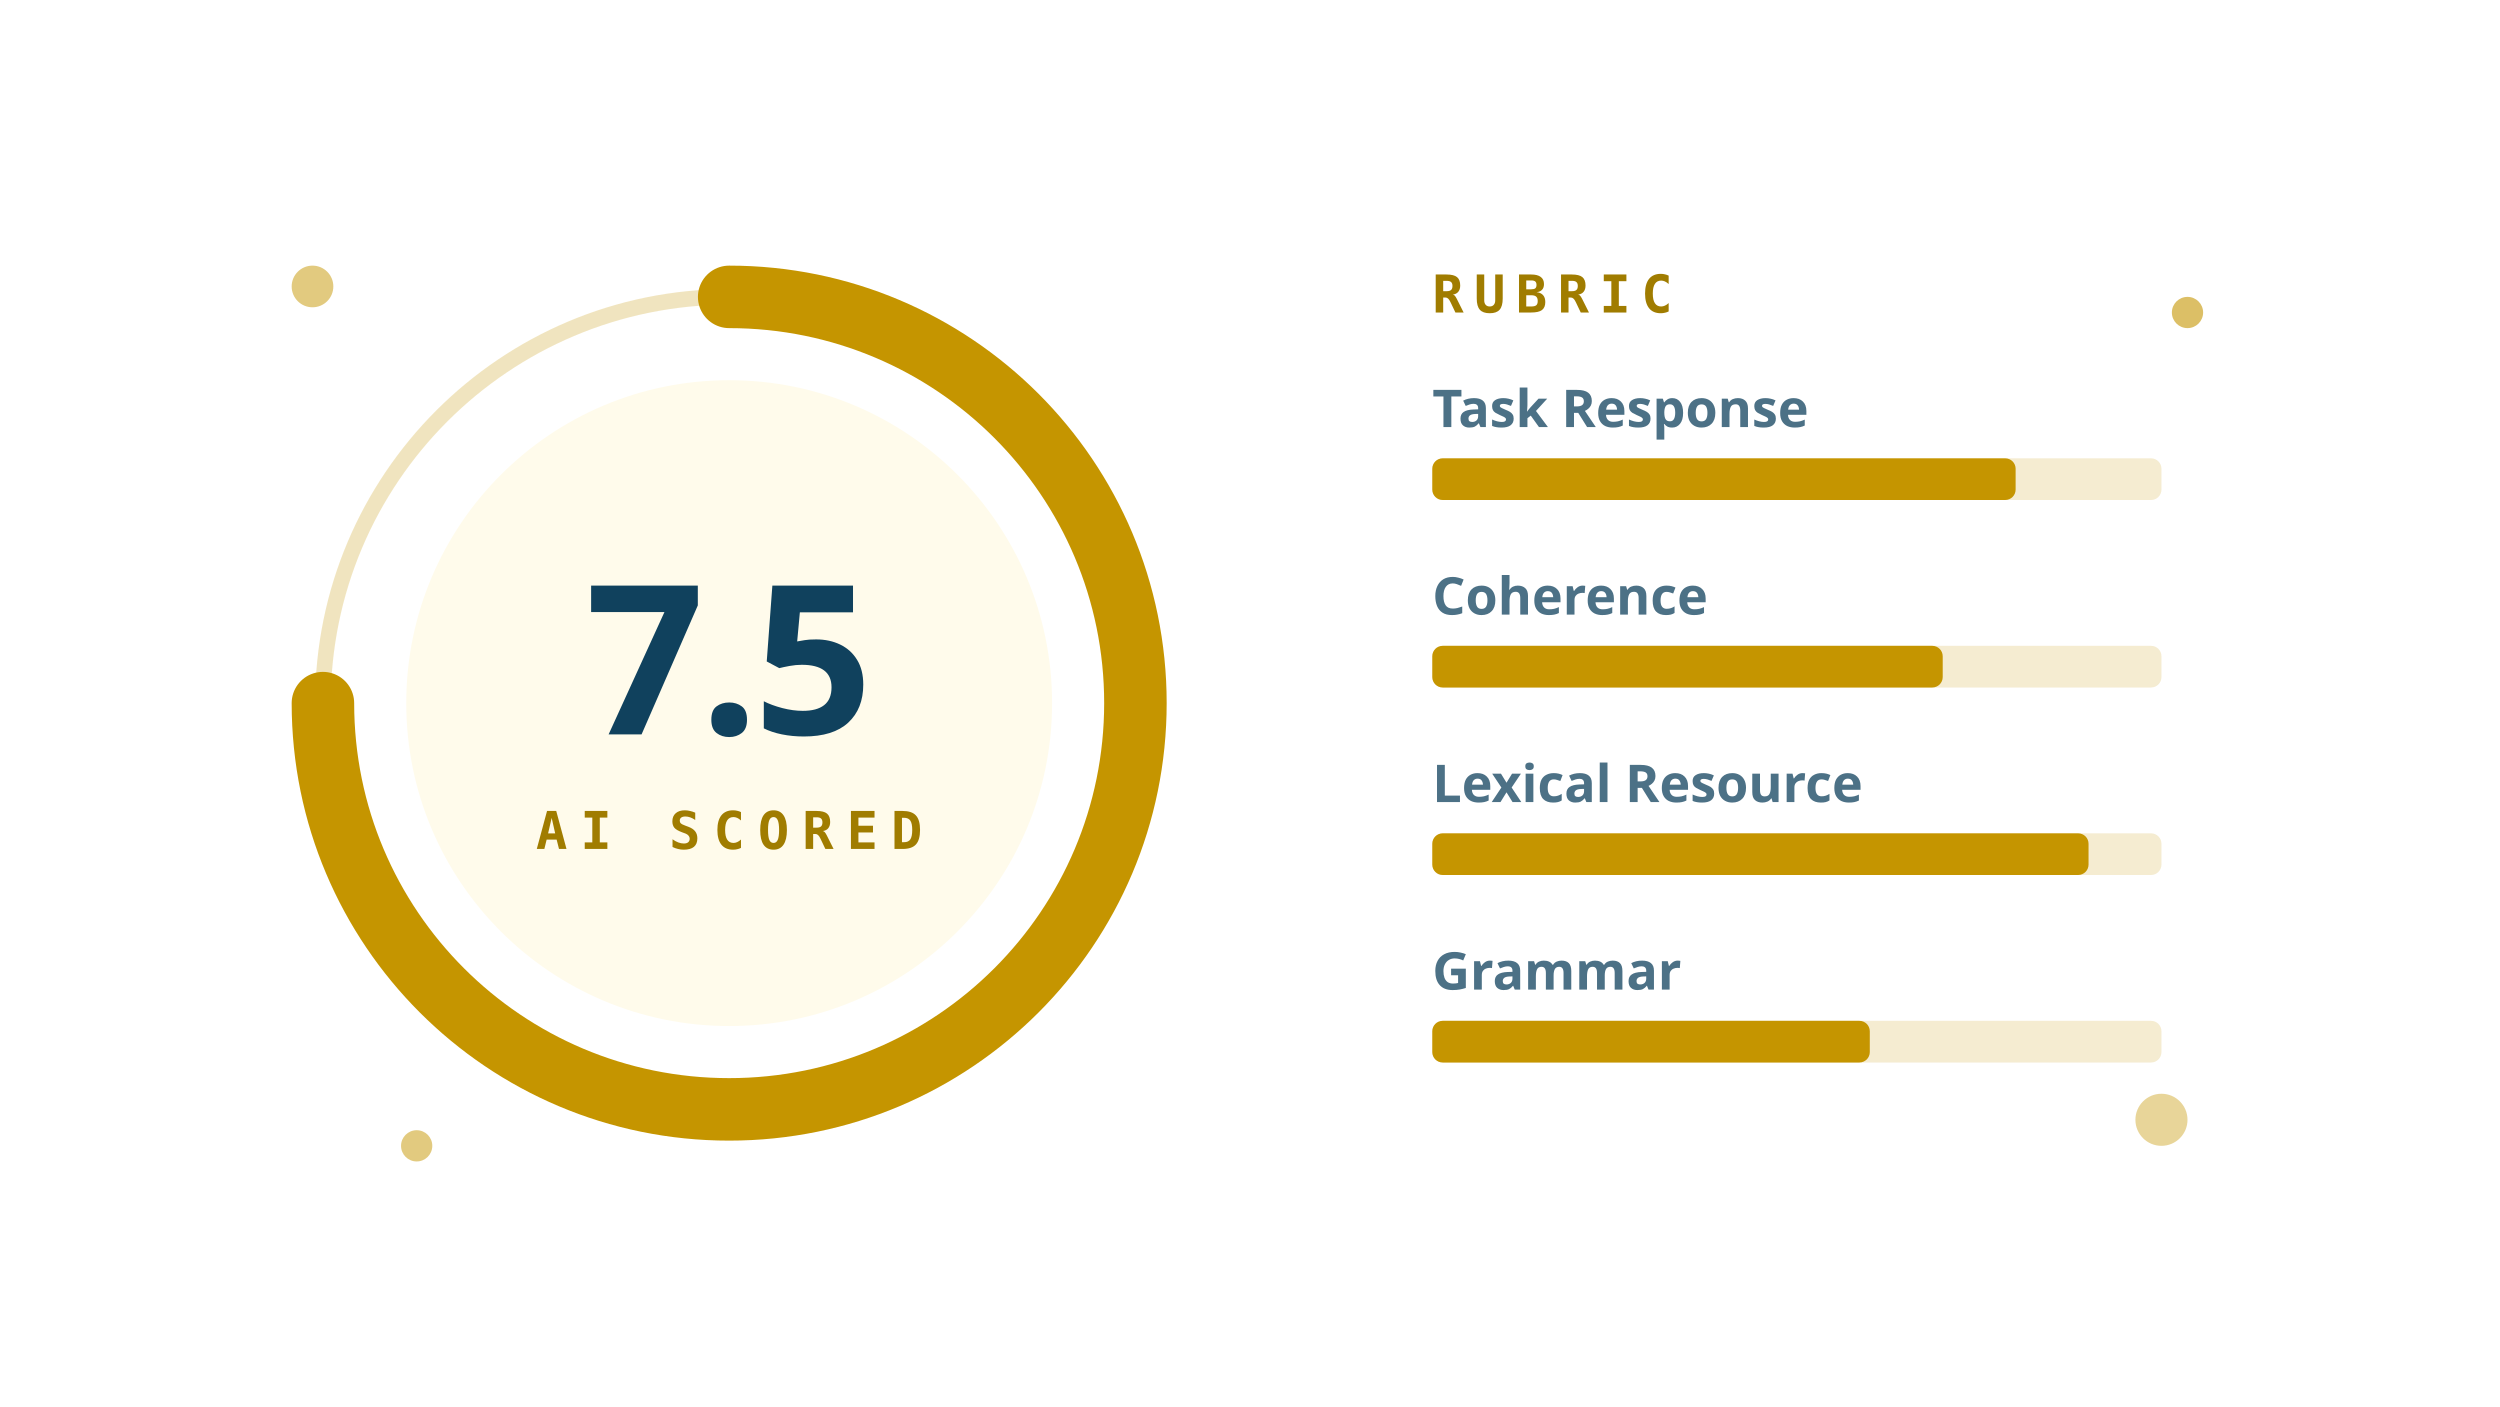
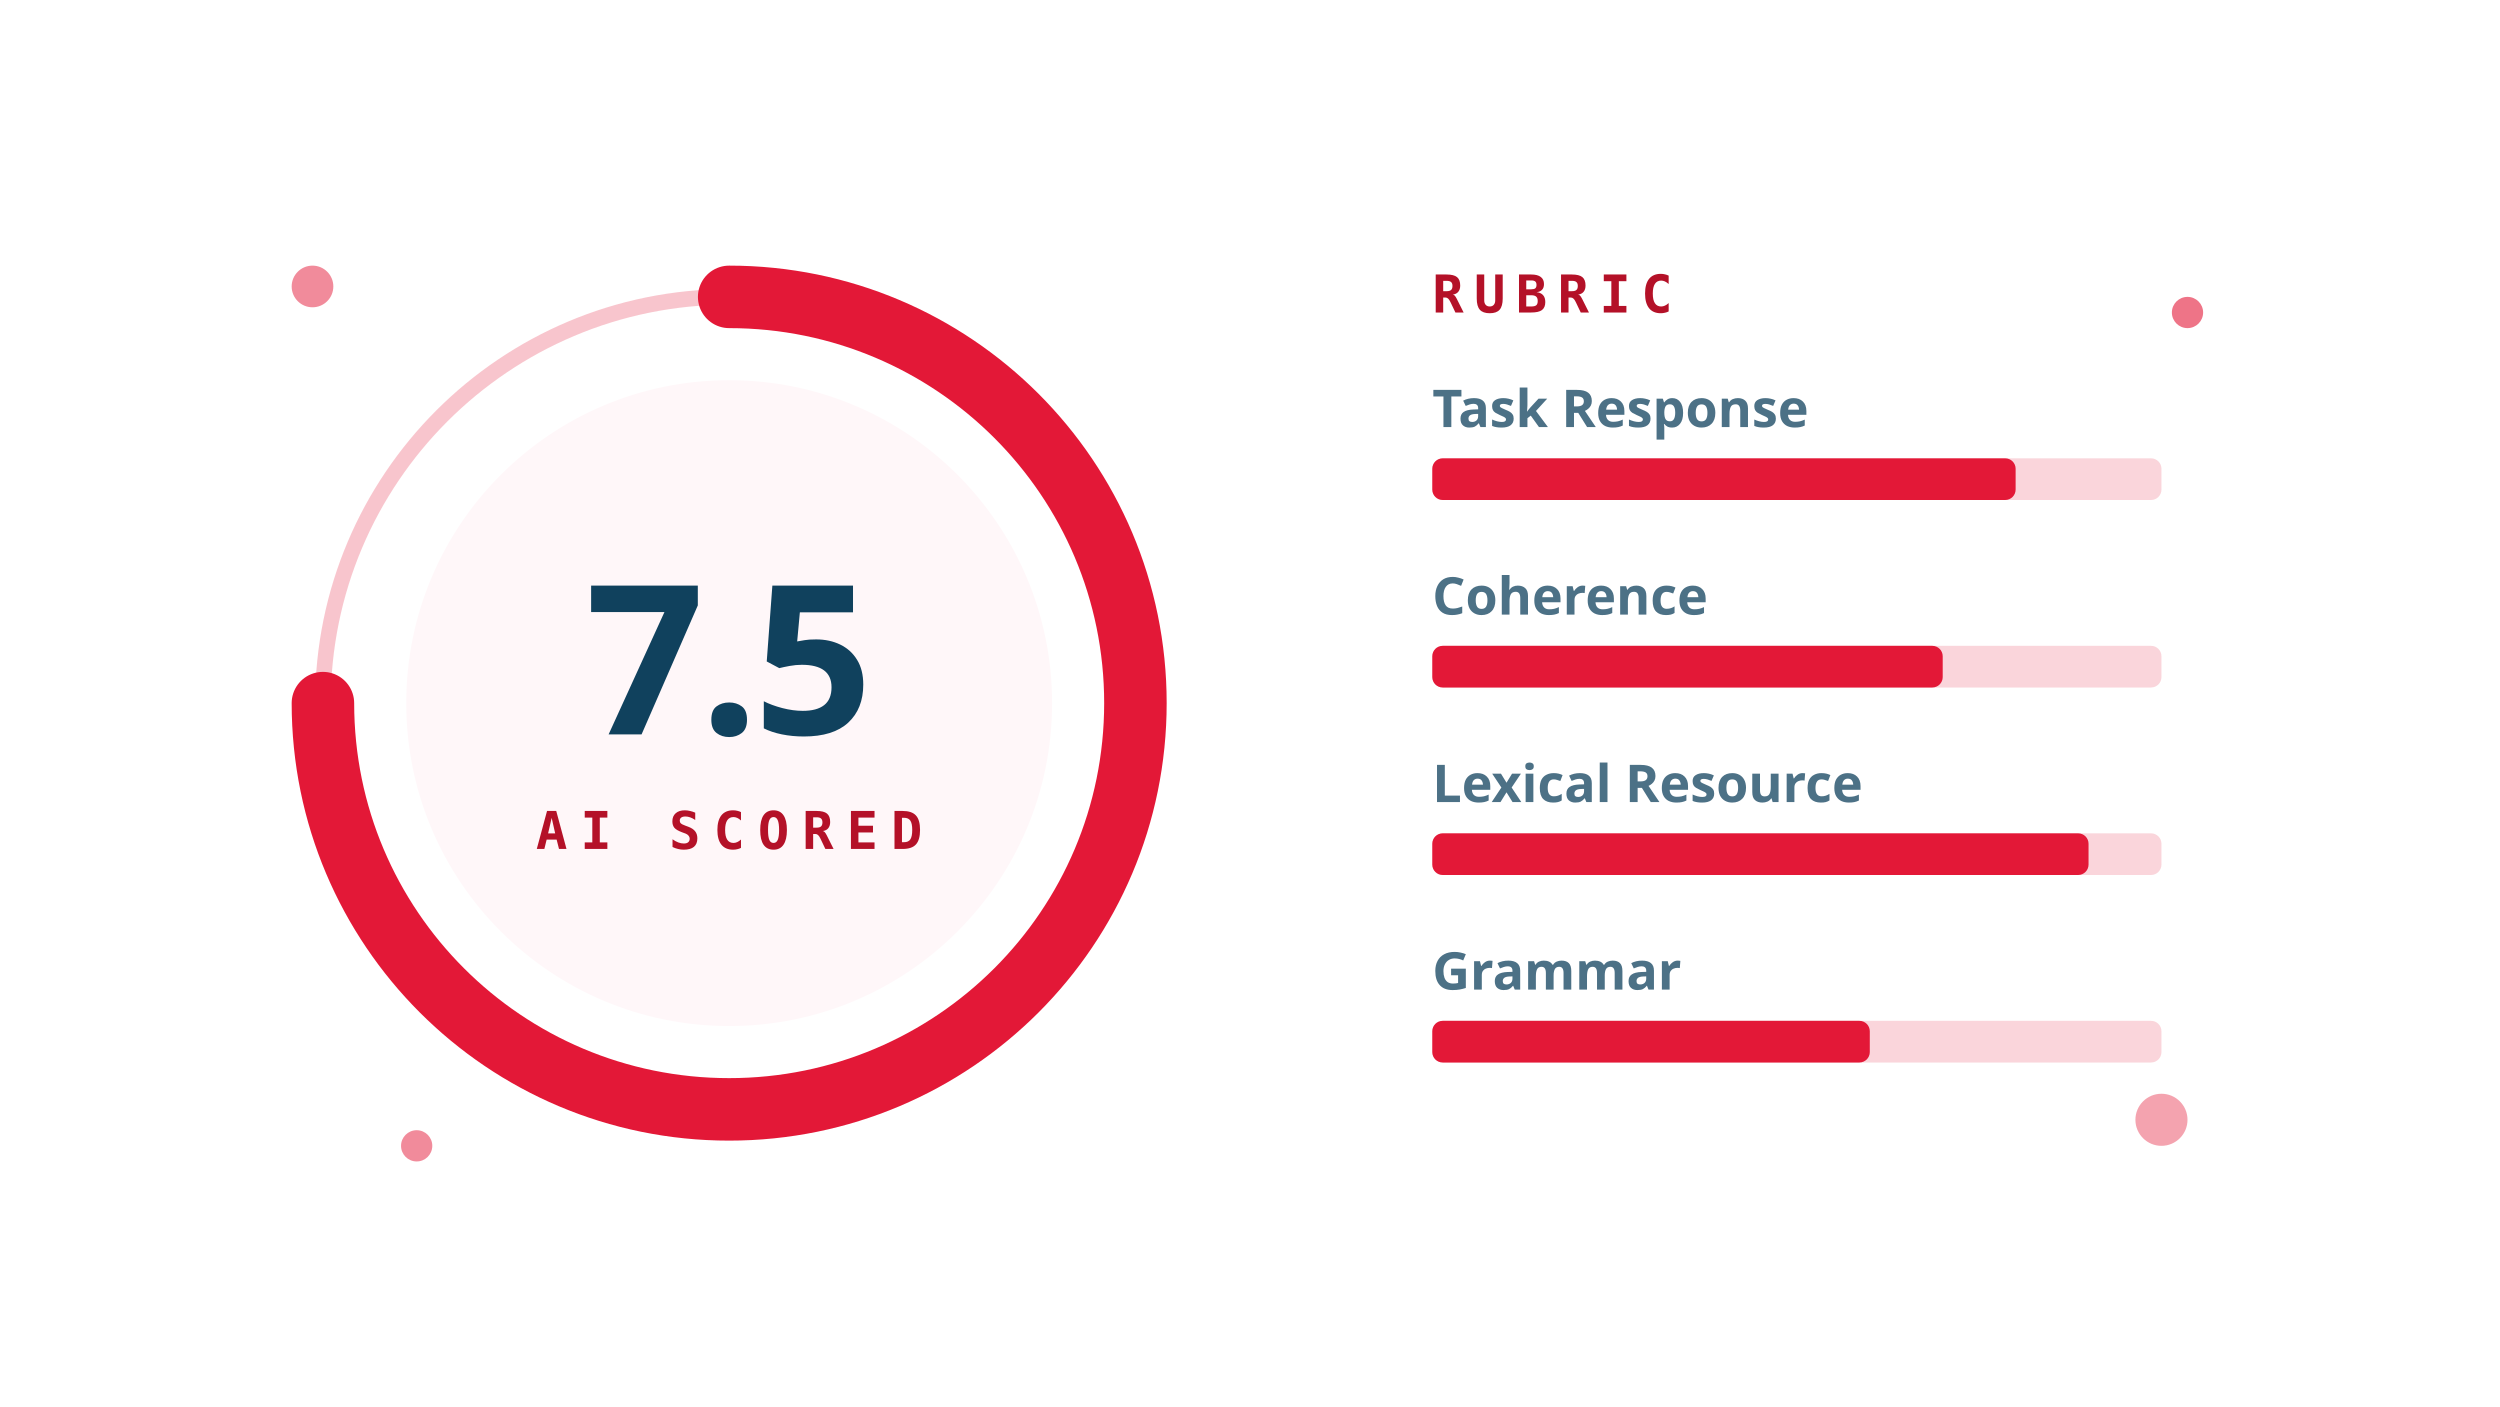
<svg xmlns="http://www.w3.org/2000/svg" viewBox="0 0 480 270" fill="none" aria-hidden="true">
-   <circle cx="60" cy="55" r="4" fill="#C59500" opacity="0.5" />
-   <circle cx="420" cy="60" r="3" fill="#C59500" opacity="0.6" />
-   <circle cx="80" cy="220" r="3" fill="#C59500" opacity="0.5" />
-   <circle cx="415" cy="215" r="5" fill="#C59500" opacity="0.4" />
+   <circle cx="60" cy="55" r="4" fill="#E31837" opacity="0.5" />
+   <circle cx="420" cy="60" r="3" fill="#E31837" opacity="0.6" />
+   <circle cx="80" cy="220" r="3" fill="#E31837" opacity="0.5" />
+   <circle cx="415" cy="215" r="5" fill="#E31837" opacity="0.4" />
  <g transform="translate(140, 135)">
-     <circle r="78" stroke="#C59500" stroke-width="3" opacity="0.25" />
-     <path d="M 0 -78 A 78 78 0 1 1 -78 0" stroke="#C59500" stroke-width="12" stroke-linecap="round" />
-     <circle r="62" fill="#FFFBEB" />
+     <circle r="78" stroke="#E31837" stroke-width="3" opacity="0.25" />
+     <path d="M 0 -78 A 78 78 0 1 1 -78 0" stroke="#E31837" stroke-width="12" stroke-linecap="round" />
+     <circle r="62" fill="#FFF7F9" />
    <text y="6" text-anchor="middle" fill="#10415D" font-family="'Plus Jakarta Sans', system-ui, sans-serif" font-size="40" font-weight="800" letter-spacing="-1">7.5</text>
-     <text y="28" text-anchor="middle" fill="#A07C00" font-family="'SF Mono', Menlo, monospace" font-size="10" font-weight="700" letter-spacing="2.5">AI SCORED</text>
+     <text y="28" text-anchor="middle" fill="#B41128" font-family="'SF Mono', Menlo, monospace" font-size="10" font-weight="700" letter-spacing="2.5">AI SCORED</text>
  </g>
  <g transform="translate(275, 70)">
-     <text y="-10" fill="#A07C00" font-family="'SF Mono', Menlo, monospace" font-size="10" font-weight="700" letter-spacing="2">RUBRIC</text>
+     <text y="-10" fill="#B41128" font-family="'SF Mono', Menlo, monospace" font-size="10" font-weight="700" letter-spacing="2">RUBRIC</text>
    <g transform="translate(0, 0)">
      <text y="12" fill="#10415D" font-family="'Plus Jakarta Sans', system-ui, sans-serif" font-size="10" font-weight="600" opacity="0.75">Task Response</text>
-       <rect y="18" width="140" height="8" fill="#C59500" opacity="0.18" rx="2" />
-       <rect y="18" width="112" height="8" fill="#C59500" rx="2" />
+       <rect y="18" width="140" height="8" fill="#E31837" opacity="0.18" rx="2" />
+       <rect y="18" width="112" height="8" fill="#E31837" rx="2" />
    </g>
    <g transform="translate(0, 36)">
      <text y="12" fill="#10415D" font-family="'Plus Jakarta Sans', system-ui, sans-serif" font-size="10" font-weight="600" opacity="0.75">Coherence</text>
-       <rect y="18" width="140" height="8" fill="#C59500" opacity="0.18" rx="2" />
-       <rect y="18" width="98" height="8" fill="#C59500" rx="2" />
+       <rect y="18" width="140" height="8" fill="#E31837" opacity="0.18" rx="2" />
+       <rect y="18" width="98" height="8" fill="#E31837" rx="2" />
    </g>
    <g transform="translate(0, 72)">
      <text y="12" fill="#10415D" font-family="'Plus Jakarta Sans', system-ui, sans-serif" font-size="10" font-weight="600" opacity="0.75">Lexical Resource</text>
-       <rect y="18" width="140" height="8" fill="#C59500" opacity="0.18" rx="2" />
-       <rect y="18" width="126" height="8" fill="#C59500" rx="2" />
+       <rect y="18" width="140" height="8" fill="#E31837" opacity="0.18" rx="2" />
+       <rect y="18" width="126" height="8" fill="#E31837" rx="2" />
    </g>
    <g transform="translate(0, 108)">
      <text y="12" fill="#10415D" font-family="'Plus Jakarta Sans', system-ui, sans-serif" font-size="10" font-weight="600" opacity="0.75">Grammar</text>
-       <rect y="18" width="140" height="8" fill="#C59500" opacity="0.18" rx="2" />
-       <rect y="18" width="84" height="8" fill="#C59500" rx="2" />
+       <rect y="18" width="140" height="8" fill="#E31837" opacity="0.18" rx="2" />
+       <rect y="18" width="84" height="8" fill="#E31837" rx="2" />
    </g>
  </g>
</svg>
